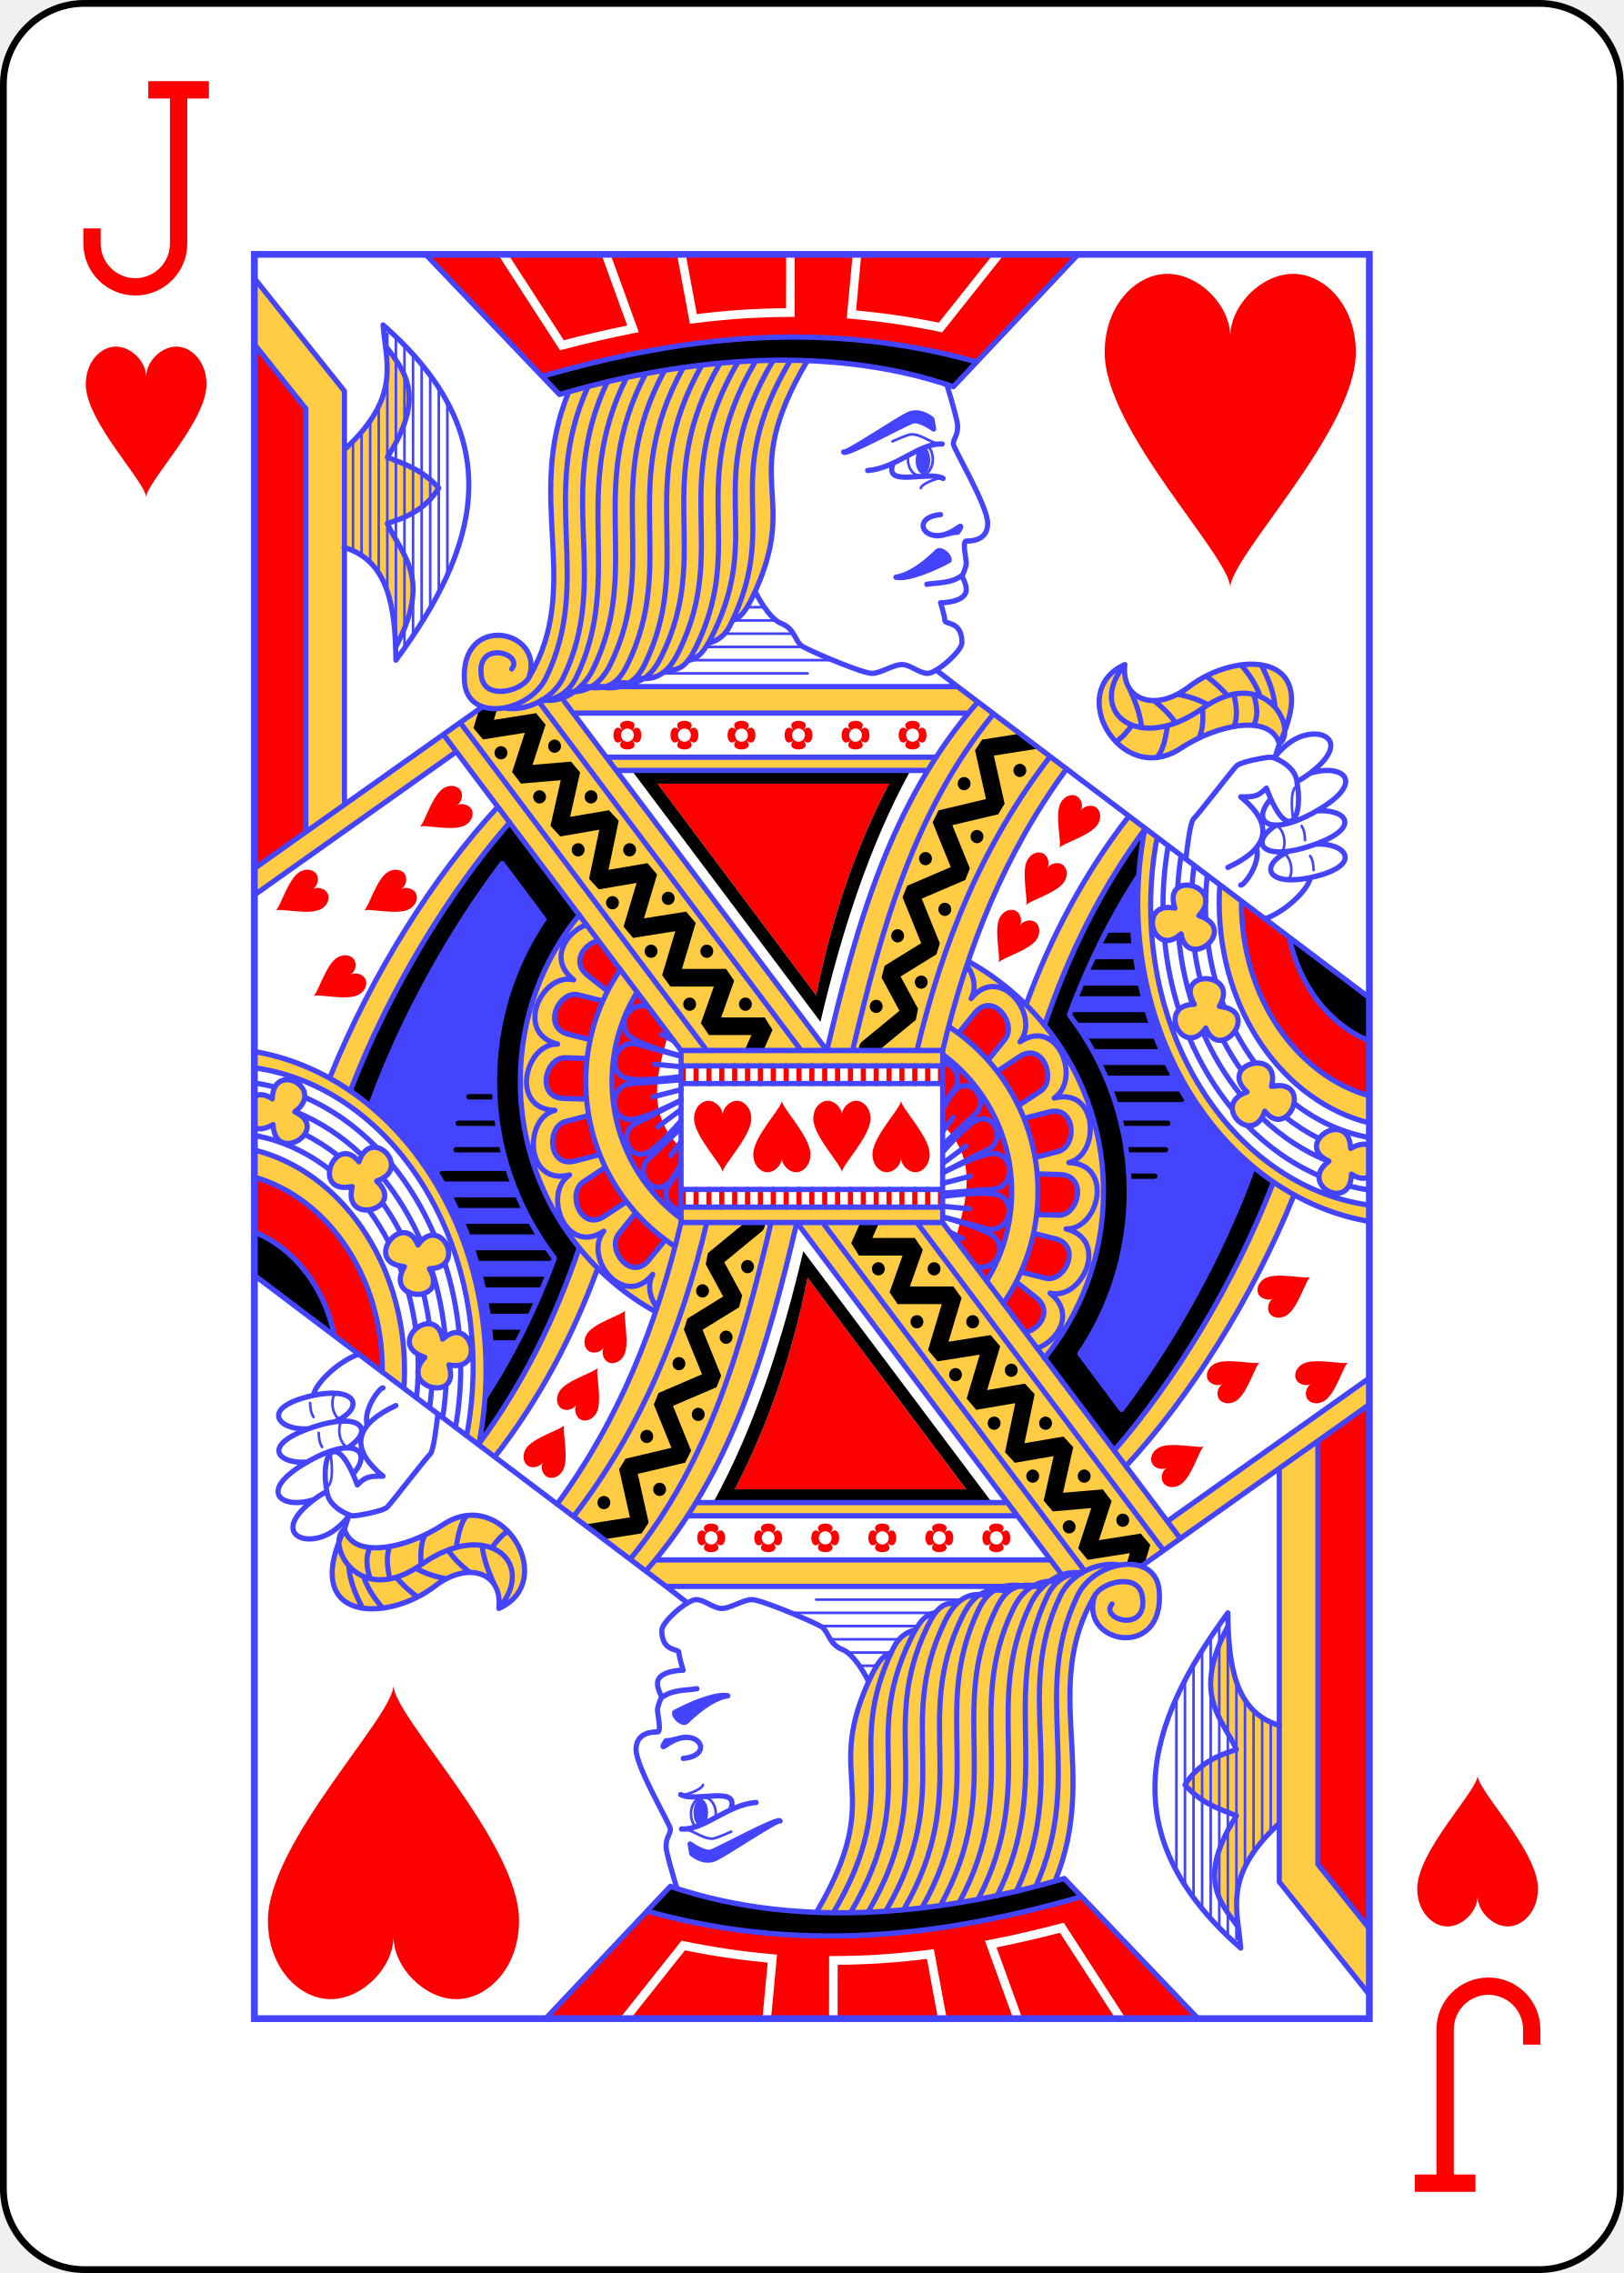
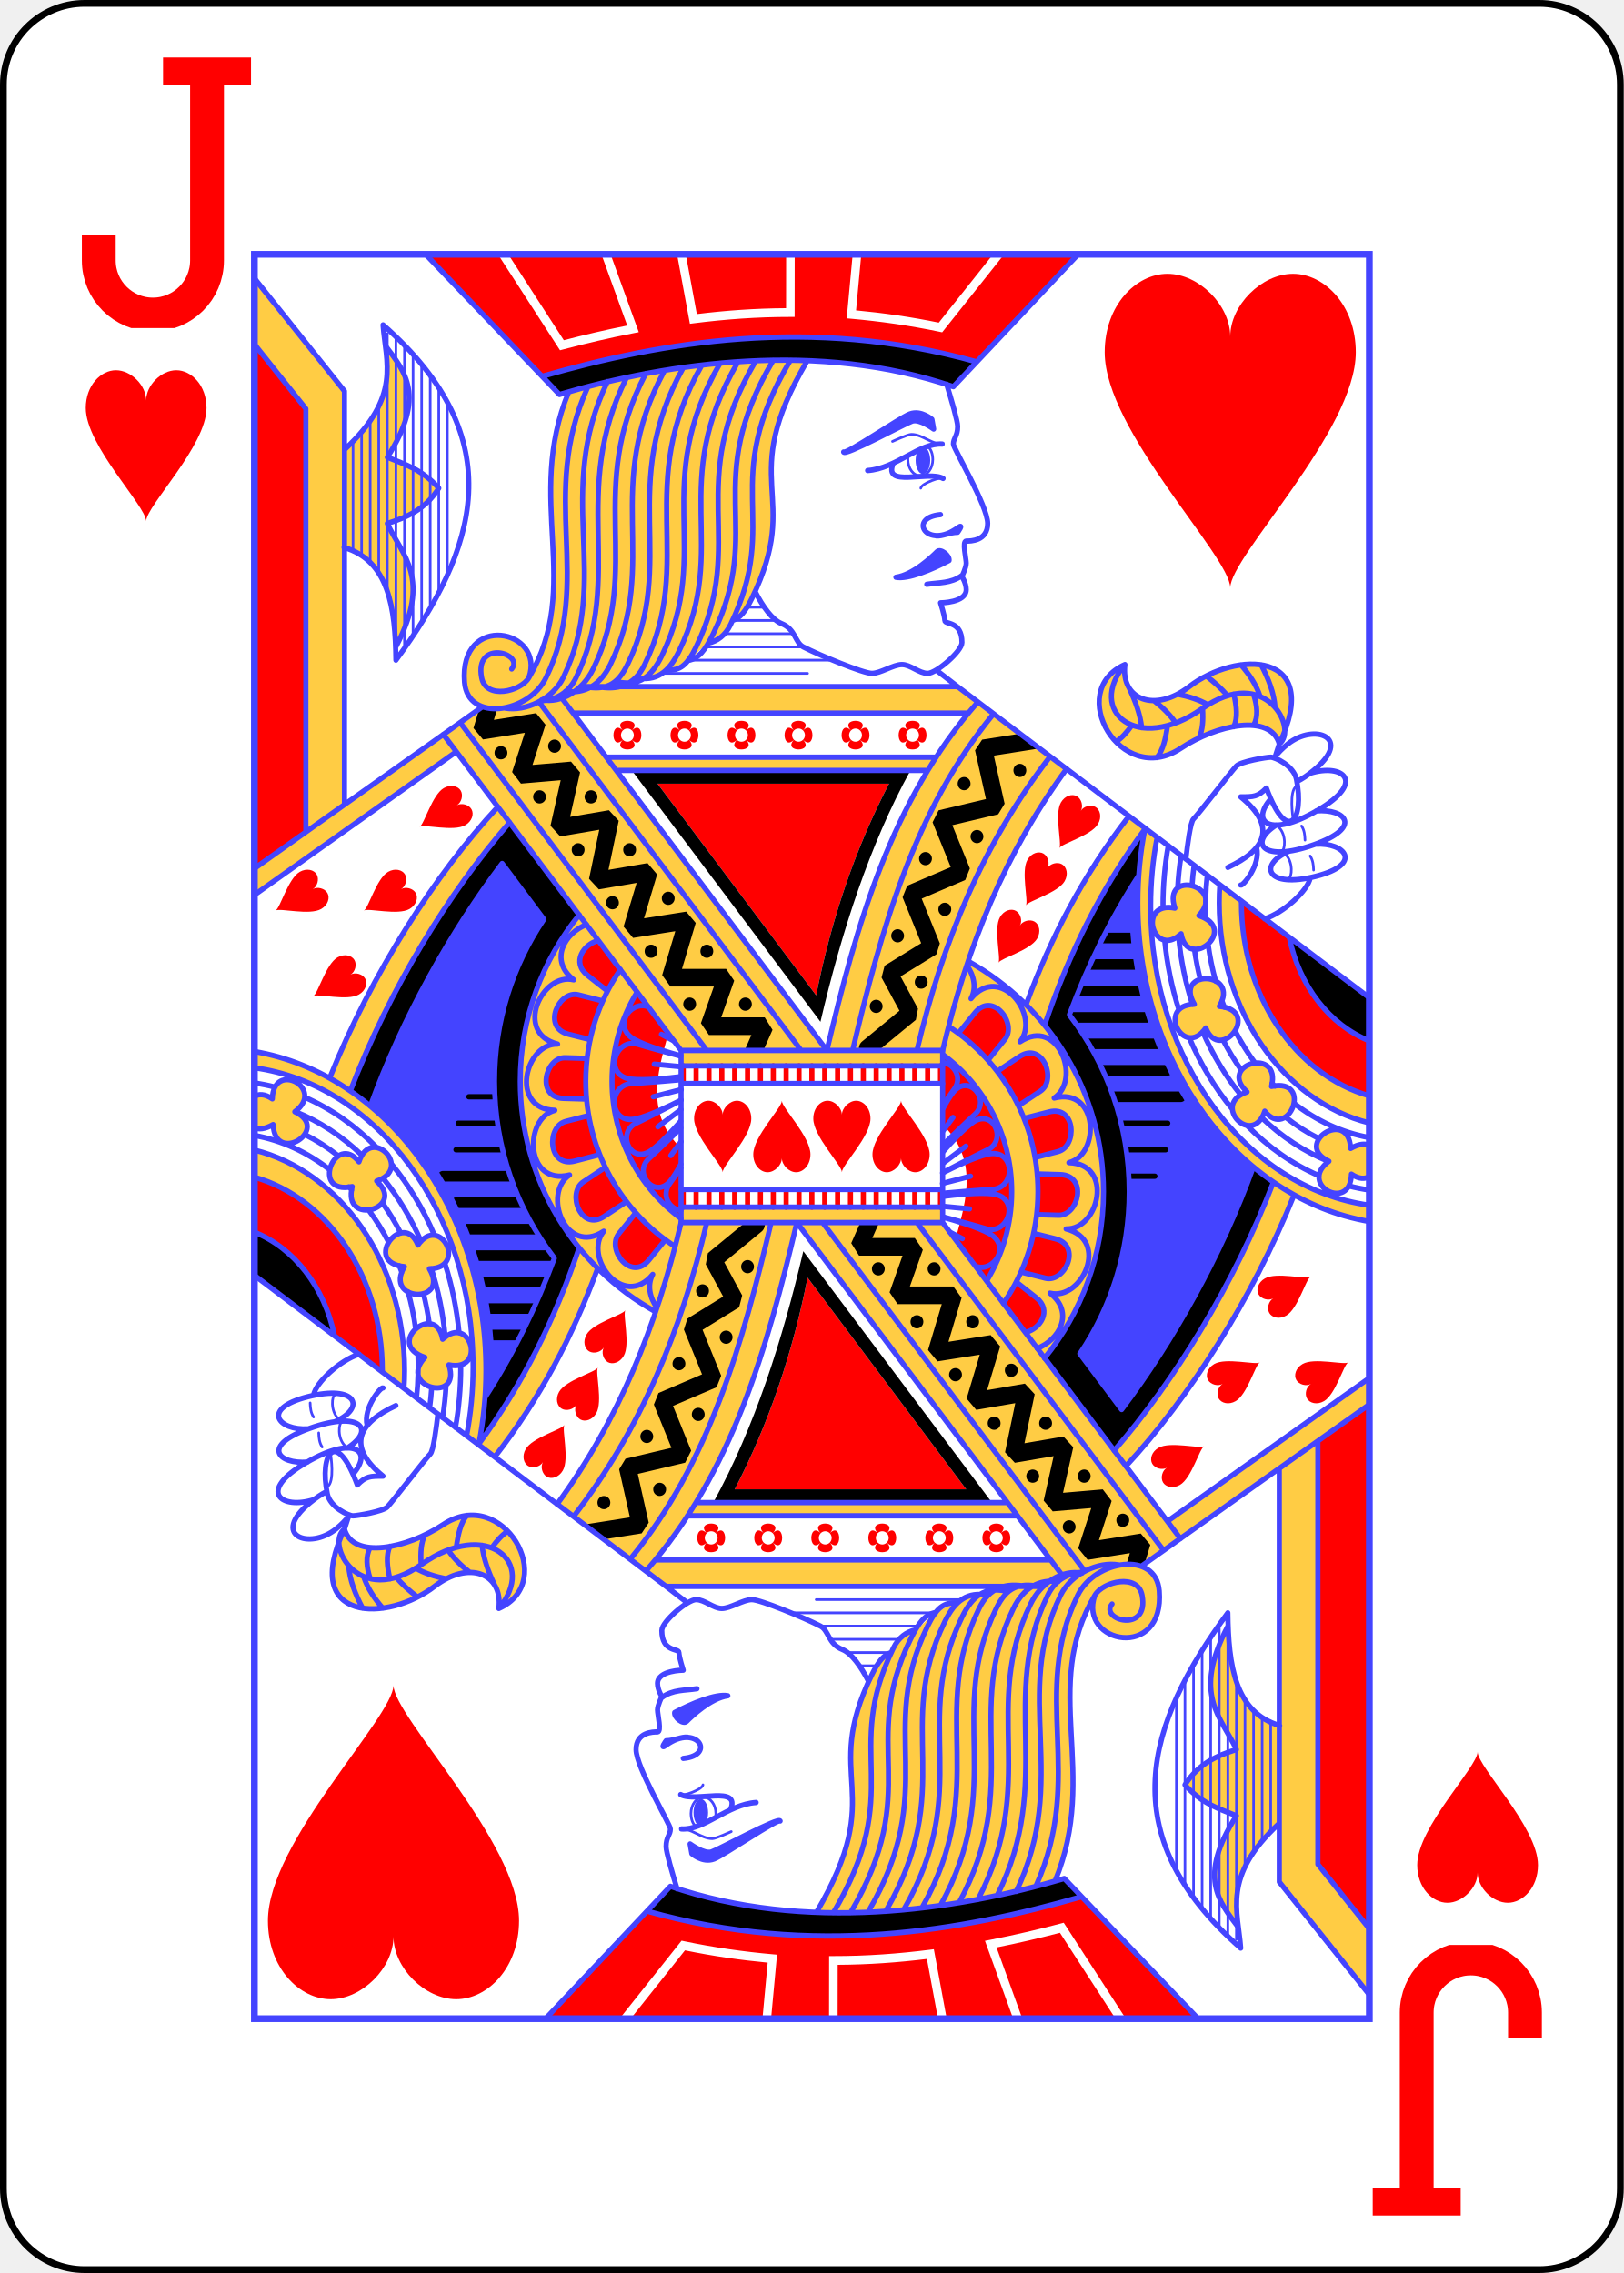
<svg xmlns="http://www.w3.org/2000/svg" xmlns:xlink="http://www.w3.org/1999/xlink" class="card" face="JH" height="3.5in" preserveAspectRatio="none" viewBox="-120 -168 240 336" width="2.5in">
  <defs>
    <symbol id="VHJ" viewBox="-500 -500 1000 1000" preserveAspectRatio="xMinYMid">
-       <path d="M50 -460L250 -460M150 -460L150 250A100 100 0 0 1 -250 250L-250 220" stroke="red" stroke-width="80" stroke-linecap="square" stroke-miterlimit="1.5" fill="none" />
+       <path d="M50 -460L250 -460M150 -460L150 250A100 100 0 0 1 -250 250L-250 220" stroke="red" stroke-width="125" stroke-linecap="square" stroke-miterlimit="1.5" fill="none" />
    </symbol>
    <symbol id="SHJ" viewBox="-600 -600 1200 1200" preserveAspectRatio="xMinYMid">
      <path d="M0 -300C0 -400 100 -500 200 -500C300 -500 400 -400 400 -250C400 0 0 400 0 500C0 400 -400 0 -400 -250C-400 -400 -300 -500 -200 -500C-100 -500 0 -400 -0 -300Z" fill="red" />
    </symbol>
    <symbol id="HJ6" preserveAspectRatio="none" viewBox="0 0 1300 2000">
      <path stroke="#44F" stroke-linecap="round" stroke-linejoin="round" stroke-width="3" fill="none" d="M115,211.838V336.035M125,201.17V341.484M135,188.605V349.318M145,171.893V361.475M155,90V382.195M165,93.402V455M175,103.035V446.279M185,113.461v318.725M195,124.77V417.176M205,137.234V400.865M215,151.24V383.217M225,167.818V363.498M1202,680c9.809,8.788 7.628,26.84 4,27M1194,649c9.809,8.788 7.628,26.84 4,27M1215,603c-9,5 -4,36 -4,36M1221,648c3.216,4.712 3.826,10.284 4,16M1231,682c3.216,4.712 3.826,10.284 4,16M804,254c-2.915,-2.551 -26.04,5.376 -27,11M803,214c-12,3 -23,-10 -37,-10 -4.123,0 -22,8 -22,8M785.397,217.99c3.635,2.779 5.514,8.267 5.603,14.51 0,10.217 -6.492,18.5 -14.5,18.5 -8.008,0 -14.5,-8.283 -14.5,-18.5 0,-1.545 0.148,-3.046 0.428,-4.48M594.212,400H574.713M608.169,415H557.677M627.874,430h-79.844M639.778,445H526.273M670,460H510M645,475H474.754" />
      <use xlink:href="#SHJ" height="100" width="100" transform="translate(546,1000)scale(1,0.972)rotate(0)translate(-50,-50)" />
      <use xlink:href="#SHJ" height="100" width="100" transform="translate(615,1000)scale(1,0.972)rotate(180)translate(-50,-50)" />
      <use xlink:href="#SHJ" height="75" width="75" transform="translate(883,776)scale(1,0.972)rotate(30)translate(-37,-37)" />
      <use xlink:href="#SHJ" height="75" width="75" transform="translate(915,711)scale(1,0.972)rotate(30)translate(-37,-37)" />
      <use xlink:href="#SHJ" height="75" width="75" transform="translate(954,646)scale(1,0.972)rotate(30)translate(-37,-37)" />
      <use xlink:href="#SHJ" height="75" width="75" transform="translate(220,633)scale(1,0.972)rotate(60)translate(-37,-37)" />
      <use xlink:href="#SHJ" height="75" width="75" transform="translate(155,728)scale(1,0.972)rotate(60)translate(-37,-37)" />
      <use xlink:href="#SHJ" height="75" width="75" transform="translate(52,728)scale(1,0.972)rotate(60)translate(-37,-37)" />
      <use xlink:href="#SHJ" height="75" width="75" transform="translate(96,825)scale(1,0.972)rotate(60)translate(-37,-37)" />
    </symbol>
    <symbol id="HJ5" preserveAspectRatio="none" viewBox="0 0 1300 2000">
      <path stroke="#44F" stroke-linecap="round" stroke-linejoin="round" stroke-width="6" fill="none" d="M497.5,1097.5v-195h305M497.537,920h304.598M497.742,940H802.545M497.5,902.5 220.251,544.105M527.5,902.5 239.883,530.703M637.5,902.5 332.043,507.64M667.5,902.5 360,505M843.545,507.421C742.264,619.634 702.256,759.866 667.5,902.5M861.602,521.114C769.05,630.934 730.857,765.611 697.5,902.5M927.767,569.282C849.253,668.405 802.427,779.685 772.5,902.5M947.112,583.064C874.973,678.686 831.048,785.345 802.5,902.5M1019.446,637.169C967.035,702.845 928.629,773.879 899.905,850.089M1038.706,650.958C986.6,719.514 949.095,793.764 921.435,873.508M832.604,801.554C926.414,852.124 990,950.023 990,1062.5c0,71.656 -25.807,137.396 -68.796,188.75M809.465,875.279c62.645,39.589 104.133,108.649 104.133,187.221 0,47.078 -14.894,90.741 -40.31,126.695M802.617,907.044c48.755,35.02 80.42,91.608 80.42,155.456 0,37.016 -10.643,71.591 -29.089,100.939M410.447,570H795.06M371.695,520H831.344M380,490h440l480,352.653M266.065,512.714 -6.0121561e-5,696.207M235.472,563.812 -1.1326293e-4,726.207M950.477,862.551C994.062,917.828 1020,987.19 1020,1062.5c0,67.984 -21.137,131.121 -57.313,183.425M1299.977,1096.3C1147.335,1070.987 1030,918.871 1030,735c0,-28.79 2.877,-56.801 8.315,-83.669M1299.997,984.664C1200.041,960.596 1124.931,857.962 1124.931,735c0,-6.74 0.226,-13.419 0.669,-20.028M1299.932,953.909C1214.423,930.36 1150.822,841.287 1150.822,735c0,-0.681 0,-1.361 0.01,-2.041M1299.986,891.586c-46.105,-17.787 -81.731,-62.149 -93.344,-117.406M1212.185,1066.42c-49.392,119.253 -123.424,231.132 -195.84,307.033M1188.142,1051.696c-45.752,115.83 -115.542,225.867 -185.645,304.261M1164.817,1034.294c-37.421,100.57 -93.69,197.776 -153.481,274.922M962.382,1246.096l48.757,63.385M1031.014,704.289c-33.188,49.72 -59.544,102.25 -80.73,157.52M422.639,585h362.262M1299.983,1077.842C1156.51,1058.675 1045,914.194 1045,738.805c0,-26.881 2.619,-53.037 7.572,-78.126M1059.399,741.109c0,-0.767 -0.01,-1.536 -0.01,-2.304 0,-23.564 2.119,-46.54 6.143,-68.676M1077.911,856.364c-8.199,-24.991 -13.861,-51.486 -16.611,-79.042M1140.318,969.093c-20.107,-23.635 -37.136,-50.952 -50.307,-81.03M1241.484,1044.486c-31.032,-13.014 -59.491,-32.494 -84.226,-57.078M1299.961,1060.643c-8.078,-1.138 -16.049,-2.695 -23.895,-4.651M1076.515,718.271c0.705,-12.565 2.052,-24.92 4.003,-37.022M1093.71,850.367c-8.155,-24.563 -13.696,-50.687 -16.218,-77.89M1150.033,952.845c-17.576,-21.101 -32.571,-45.235 -44.38,-71.68M1252.671,1028.253c-28.585,-11.096 -54.959,-27.99 -78.135,-49.511M1093.259,715.83c0.527,-7.843 1.323,-15.596 2.375,-23.247M1102.898,822.034c-2.874,-11.182 -5.185,-22.656 -6.892,-34.376M1150.821,924.939c-7.863,-10.799 -15.053,-22.307 -21.494,-34.431M1241.453,1002.431c-13.808,-6.724 -26.972,-14.931 -39.349,-24.455M1109.122,731.535c0.214,-9.441 0.844,-18.759 1.869,-27.929M1109.07,734.342c0.013,-0.937 0.03,-1.872 0.051,-2.807M1109.364,753.225c-0.215,-4.774 -0.325,-9.582 -0.325,-14.42 0,-1.491 0.01,-2.978 0.031,-4.463M1120.842,824.075c-3.907,-13.663 -6.901,-27.827 -8.896,-42.388M1131.024,853.653c-1.021,-2.518 -2.009,-5.058 -2.965,-7.619M1166.911,916.882c-8.722,-11.416 -16.618,-23.738 -23.575,-36.833M1189.878,942.971c-1.163,-1.145 -2.316,-2.305 -3.459,-3.477M1299.975,1001.212c-32.013,-5.54 -61.824,-19.135 -87.925,-38.996M1125.046,852.422c24.758,-39.989 -53.606,-42.759 -29.062,-2.32 -45.25,0.959 -12.431,62.742 13.338,26.872 16.589,40.725 65.921,-19.527 15.724,-24.551v0M1101.157,749.593c32.722,-33.783 -43.244,-53.216 -27.897,-8.47 -44.412,-8.721 -25.537,58.643 7.295,29.099 7.514,43.327 68.57,-5.007 20.602,-20.629v0M1185.914,943.233c11.993,-45.477 -63.761,-25.231 -28.472,6.272 -42.995,14.138 6.443,63.636 20.608,21.802 27.764,34.101 57.339,-37.936 7.864,-28.074v0M1300.135,1010.069c-5.027,-2.306 -12.268,-1.873 -21.939,3.425 -2.191,-46.981 -68.392,-4.957 -25.283,14.519 -36.78,26.376 25.223,58.779 26.195,14.622 8.812,5.811 15.89,5.757 20.947,2.654M802.345,1041.284C814.637,1035.196 839.543,1023.429 855,1020c31.902,-7.076 33.675,38.555 5,40 -14.795,0.745 -43.333,3.13 -57.139,4.316M802.259,1053.185 835,1045M803.002,1017.227c8.416,-9.361 23.833,-25.793 34.759,-33.279C861.51,967.674 877.964,1004.39 855,1015c-15.996,7.391 -51.487,25.46 -51.487,25.46M802.641,1030.533l26.991,-19.574M802.801,968.572c3.872,-6.98 7.984,-13.67 11.743,-18.34 18.053,-22.427 44.389,7.991 25.456,24.767 -9.832,8.712 -28.329,26.23 -37.107,34.582M802.562,994.168l11.982,-15.727M802.681,916.238c12.411,0.879 23.559,16.505 13.283,30.13 -3.496,4.635 -8.31,11.292 -13.193,18.135M803.208,1067.804c13.221,-1.659 41.624,-4.727 57.747,-2.804 32.447,3.87 19.033,47.521 -8.507,39.404 -12.405,-3.656 -35.107,-9.597 -49.603,-13.339M803.117,1079.149l30.698,2.832M802.825,1091.431c13.122,3.413 40.07,10.939 54.14,18.569 25.829,14.005 5.327,44.21 -15.498,37.286M811.199,1108.508l14.273,7.253M820.822,883.013 840,860c20.833,-25 50,12 35,30l-19.533,23.44M866.115,926.176l25.888,-16.661c27.365,-17.612 44.11,26.426 24.407,39.106l-25.561,16.451M897.437,979.424l28.981,-7.228c31.576,-7.875 33.267,39.208 10.533,44.878l-26.668,6.651M912.772,1042.408l26.792,0.774c32.529,0.939 21.451,46.732 -1.97,46.056l-25.527,-0.737M908.372,1109.736l25.375,6.172c31.621,7.691 11.251,50.174 -11.516,44.636l-28.376,-6.902M888.39,1164.961l23.151,17.706c19.226,14.704 4.377,35.449 -12.153,39.257M830.621,805.888c8.311,11.194 11.712,25.644 4.933,37.823 33.98,-40.776 81.551,19.572 57.086,48.931 44.633,-28.725 71.944,43.101 39.808,63.783 51.501,-12.844 54.259,63.95 17.179,73.198 53.056,1.532 34.986,76.221 -3.214,75.118 51.574,12.544 18.351,81.835 -18.782,72.803 29.402,22.486 9.944,53.634 -14.821,62.553M-4.1946769e-5,27.174 105,155v468.153M-2.8273735e-4,101.956 60,175v479.351M105.543,220.9C171.888,160.995 153.134,122.459 150,80 301.153,208.774 259.829,334.773 165,460 164.269,400.691 156.82,347.161 104.534,332.203M153.067,103.994C175.411,132.999 200.6,160.301 155,230c20.188,7.868 40.478,13.66 60,35 -15.899,24.348 -37.565,33.206 -60,40 17.25,36.869 52.183,61.332 9.939,139.946M1086.039,685.554c1.723,-14.747 5.189,-42.096 8.961,-45.554 5.241,-4.806 44.331,-54.331 50,-60 5,-5 35,-10 40,-10 5,0 26.73,9.531 30,25 9.58,45.312 -10.243,75.366 -35,10 -10,10 -15,10 -30,10 42.719,33.895 28.888,60.209 -15,80M1189.832,569.83c3.706,-4.796 8.718,-9.813 15.168,-14.83 30.749,-23.916 77.015,-7.611 30,30 -6.876,5.501 -13.279,9.583 -19.093,12.442M1230.967,588.235c37.403,-11.47 66.809,9.201 8.431,42.197 -55.596,31.424 -78.104,13.095 -54.412,-13.083M1238.093,630.92c34.281,-2.653 54.672,18.516 -2.566,38.272 -59.976,20.701 -76.954,-1.871 -43.853,-22.363M1237.496,668.581c34.149,-2.052 55.895,22.657 0.33,36.419 -57.162,14.158 -68.359,-12.308 -31.514,-28.411M1177.822,753.311c22.272,-6.892 50.557,-31.936 53.306,-46.624M1168.572,672.596C1173.451,691.931 1152.688,716.343 1150,715M1015,465c-5,40 35,55 75,25 53.815,-40.361 157.09,-42.075 105,65 -10,-35 -72.804,-22.126 -115,5 -70,45 -135,-65 -65,-95v0M1015,465c-45.453,52.655 14.216,101.957 90,50 74.272,-50.92 112.522,23.688 90,40l-5,15M1173.827,465.278c8.656,16.019 15.13,32.113 16.274,48.388M1150.351,465.31c9.92,11.142 17.946,22.907 22.308,35.877M1109.891,477.966c9.181,6.823 17.741,14.141 24.698,22.411M1076.353,498.61c12.964,2.473 25.084,6.156 35.631,12.093M1049.006,506.018c9.893,7.502 18.578,15.684 25.119,25.074M1019.799,491.34c7.391,15.133 13.117,30.231 14.738,45.244M1165.015,533.965c5.593,-10.021 4.31,-21.725 0.053,-35.11M1141.958,535.465c4.67,-10.081 3.388,-22.601 0.018,-37.077M1101.143,548.336c4.647,-8.761 5.254,-20.122 4.457,-33.296M1052.281,570.456c7.156,-8.408 10.151,-21.051 12.291,-36.07M1004.527,552.513c6.741,-4.077 12.714,-10.692 18.646,-18.784M807.137,147.068C812.881,165.269 820,189.034 820,195c0,11.18 -5,13.128 -5,20 0,5 40,70 40,90 0,20 -20,20 -25,20 -5,0 0,20 0,25 0,5 -5,15 -5,15 0,0 5,7.929 5,15 0,15 -30,15 -30,15 0,0 5,15 5,20 0,5 20,0 20,25 0,10 -30,35 -40,35 -10,0 -20,-10 -30,-10 -10,0 -25,10 -35,10 -10,0 -61.026,-20.513 -80,-30 -10,-5 -8.577,-19.972 -25.6,-26.568 -10.395,-4.028 -21.739,-19.195 -30.499,-36.124M800,295c-39.021,3.503 -15.755,40.282 20,15 8.165,-5.773 0,5 0,5 -9.083,0 -18.017,4.731 -25,4M748,366c20.005,-2.569 42.801,-23.897 48,-29 4.093,-4.017 14.922,4.34 14,10 -19.782,10.298 -48.043,21.628 -62,19M784,374c14.112,-2.18 28.148,-0.782 41,-10M687,224c2.047,3.471 65.668,-38.846 77,-43 13.905,-5.097 26.594,6.692 26,6l2,11c0,0 -16.409,-11.864 -25,-9 -9,3 -78.944,40.146 -80,35v0M715,245c33.347,-2.168 60.226,-31.538 87,-30M744.96,236.788C732.526,265.243 785.724,244.615 803,254M820,490 795.107,471.33M366.449,156.054C314.555,278.493 383.861,375.085 320,480c-9.532,15.66 -50,25 -55,0 -8.825,-44.126 50.246,-27.892 35,-10M388.831,150.202C331.019,274.733 395.788,368.424 340,480c-20,40 -91.159,51.01 -95,5 -6.657,-79.736 95,-60 75,-5M411.713,144.176C348.907,271.727 416.684,366.631 360,480c-12.344,24.689 -44.178,38.333 -67.644,34.343M434.146,139.286C366.706,269.312 432.407,365.187 375,480c-8.547,17.094 -22.772,24.414 -38.504,25.976M456.348,135.077C385.291,266.556 453.018,353.963 395,470c-12.344,24.689 -36.535,38.99 -60,35M478.348,131.421C404.032,264.677 473.553,347.894 415,465c-11.864,23.728 -30.051,33.243 -52.279,30.405M500.279,128.004C422.838,263.261 494.052,346.896 435,465c-12.344,24.689 -26.535,28.99 -50,25M521.683,125.573C441.982,262.263 514.405,346.19 455,465c-12.344,24.689 -31.535,28.99 -55,25M543.015,123.306C461.18,261.181 534.732,335.535 475,455c-12.344,24.689 -26.535,33.99 -50,30M563.984,121.683C480.602,260.56 554.966,330.067 495,450c-12.344,24.689 -26.535,33.99 -50,30M584.581,120.692C500.248,260.213 575.109,324.783 515,445c-10.357,20.714 -18.493,27.076 -34.703,26.232M605,120c-85,140 -9.792,189.584 -70,310 -9.215,18.429 -16.672,28.284 -29.621,30.438M625,120c-85,140 -9.792,179.584 -70,300 -6.153,12.306 -15.249,18.305 -25.732,20.732M644.623,120.621C560.237,260.029 640.119,269.762 580,390c-7.445,14.891 -13.743,22.365 -22.718,25.077M335.618,138.234C473.659,99.833 647.925,69.077 841.926,121.819M199.648,1.2820655e-4 355.703,158.855C484.175,122.112 658.575,97.858 815,150L960.455,-4.1127205e-4" />
    </symbol>
    <symbol id="HJ4" preserveAspectRatio="none" viewBox="0 0 1300 2000">
      <path fill="black" d="M632.881,93.754C522.32,93.231 421.894,114.266 335.619,138.322l20.084,20.533C484.175,122.112 658.575,97.858 815,150l26.967,-28.018C769.201,102.143 699.217,94.068 632.881,93.754Zm-366.957,418.852 -3.684,2.355 -6.799,22.098 11.08,12.824 48.814,-7.51 -14.822,44.465 10.316,13.127 46.346,-3.861 -11.92,51.648 11.389,12.111 45.498,-7.582 -11.92,55.623 11.422,11.959 44.039,-7.34 -15.242,49.535 11.08,12.824 49.227,-7.574 -15.307,49.75L485,830h50.723L520.602,871.582 530,885h49.471l-7.816,17.195 21.777,0.42 10.672,-23.477L595,865H544.277L559.398,823.418 550,810h-51.459l16.018,-52.059 -11.08,-12.824 -49.227,7.574 15.307,-49.75 -11.203,-12.805 -45.498,7.582 11.92,-55.623 -11.422,-11.959 -45.25,7.541 11.639,-50.43 -10.574,-12.213 -44.889,3.74 15.205,-45.613 -11.008,-13.045 -49.227,7.574 3.77,-12.25zm627.301,30.627 -44.746,6.885 -8.223,12.131 12.752,55.256 -55.256,12.752 -6.982,13.59 21.154,50.77 -50.77,21.154 -5.385,13.076 21.676,52.025 -42.59,25.555 -3.598,13.43 20.896,37.615 -43.4,34.721c-3.111,2.398 -4.416,6.261 -3.707,9.861l22.803,0.473 43.396,-34.717 2.496,-12.664 -20.303,-36.547 41.705,-25.023 4.086,-12.42 -21.154,-50.77 50.77,-21.154 5.385,-13.076 -20.447,-49.072 53.465,-12.338 7.496,-11.992 -12.578,-54.506 52.484,-8.076zM350,550a7.5,7.5 0 0 0 -7.5,7.5 7.5,7.5 0 0 0 7.5,7.5 7.5,7.5 0 0 0 7.5,-7.5 7.5,7.5 0 0 0 -7.5,-7.5zm-62.5,7.5a7.5,7.5 0 0 0 -7.5,7.5 7.5,7.5 0 0 0 7.5,7.5 7.5,7.5 0 0 0 7.5,-7.5 7.5,7.5 0 0 0 -7.5,-7.5zm605,20a7.5,7.5 0 0 0 -7.5,7.5 7.5,7.5 0 0 0 7.5,7.5 7.5,7.5 0 0 0 7.5,-7.5 7.5,7.5 0 0 0 -7.5,-7.5zM440,585 660,870C684.379,769.032 716.858,670.131 765,585Zm387.5,7.5a7.5,7.5 0 0 0 -7.5,7.5 7.5,7.5 0 0 0 7.5,7.5 7.5,7.5 0 0 0 7.5,-7.5 7.5,7.5 0 0 0 -7.5,-7.5zM470,600h270c-40,75 -67.501,154.549 -85,240zm-137.5,7.5a7.5,7.5 0 0 0 -7.5,7.5 7.5,7.5 0 0 0 7.5,7.5 7.5,7.5 0 0 0 7.5,-7.5 7.5,7.5 0 0 0 -7.5,-7.5zm60,0a7.5,7.5 0 0 0 -7.5,7.5 7.5,7.5 0 0 0 7.5,7.5 7.5,7.5 0 0 0 7.5,-7.5 7.5,7.5 0 0 0 -7.5,-7.5zm646.01,43.645C986.6,719.514 949.094,793.765 921.199,873.486 964.096,924.86 990,990.71 990,1062.5c0,71.656 -25.806,137.396 -68.666,188.766l80.898,104.387c70.368,-78.089 140.157,-188.125 185.936,-304.125 -8.049,-5.395 -15.882,-11.065 -23.428,-17.227 -37.346,100.564 -93.612,197.77 -153.502,275.049l-48.703,-63.338C998.863,1193.622 1020,1130.484 1020,1062.5c0,-4.859 -0.112,-9.692 -0.326,-14.5H1050a3,3 0 1 0 0,-6h-30.65c-0.51,-8.084 -1.33,-16.084 -2.428,-24H1062.5a3,3 0 1 0 0,-6h-46.465c-1.28,-8.1 -2.853,-16.106 -4.727,-24H1065a3,3 0 1 0 0,-6h-55.182c-1.829,-7.093 -3.889,-14.097 -6.182,-21H1080a6.001,6.001 0 0 0 4.396,-1.834c-2.162,-3.343 -4.264,-6.739 -6.33,-10.166h-78.68c-2.293,-6.086 -4.769,-12.087 -7.414,-18H1065a6.001,6.001 0 0 0 2.568,-0.545c-2,-3.775 -3.94,-7.594 -5.826,-11.455h-75.436c-3.036,-6.105 -6.254,-12.109 -9.658,-18h76.848c-1.696,-3.961 -3.331,-7.962 -4.908,-12h-79.219c-3.905,-6.137 -8.019,-12.135 -12.316,-18h84.978c-1.337,-3.965 -2.6,-7.972 -3.822,-12h-86.6c2.314,-6.035 4.68,-12.038 7.121,-18h74.453c-1.013,-3.974 -1.972,-7.973 -2.873,-12h-66.547c2.582,-6.036 5.224,-12.039 7.945,-18h54.992c-0.71,-3.978 -1.367,-7.978 -1.967,-12h-47.416c2.878,-6.037 5.824,-12.04 8.855,-18h36.262c-0.422,-3.982 -0.79,-7.982 -1.103,-12h-28.904c11.729,-22.086 24.556,-43.65 38.629,-64.703 1.34,-18.056 3.772,-35.746 7.453,-53.152zM842.5,652.5a7.5,7.5 0 0 0 -7.5,7.5 7.5,7.5 0 0 0 7.5,7.5 7.5,7.5 0 0 0 7.5,-7.5 7.5,7.5 0 0 0 -7.5,-7.5zm-465,15a7.5,7.5 0 0 0 -7.5,7.5 7.5,7.5 0 0 0 7.5,7.5 7.5,7.5 0 0 0 7.5,-7.5 7.5,7.5 0 0 0 -7.5,-7.5zm60,0a7.5,7.5 0 0 0 -7.5,7.5 7.5,7.5 0 0 0 7.5,7.5 7.5,7.5 0 0 0 7.5,-7.5 7.5,7.5 0 0 0 -7.5,-7.5zm345,10a7.5,7.5 0 0 0 -7.5,7.5 7.5,7.5 0 0 0 7.5,7.5 7.5,7.5 0 0 0 7.5,-7.5 7.5,7.5 0 0 0 -7.5,-7.5zm-300,45a7.5,7.5 0 0 0 -7.5,7.5 7.5,7.5 0 0 0 7.5,7.5 7.5,7.5 0 0 0 7.5,-7.5 7.5,7.5 0 0 0 -7.5,-7.5zm-65,5a7.5,7.5 0 0 0 -7.5,7.5 7.5,7.5 0 0 0 7.5,7.5 7.5,7.5 0 0 0 7.5,-7.5 7.5,7.5 0 0 0 -7.5,-7.5zM805,735a7.5,7.5 0 0 0 -7.5,7.5 7.5,7.5 0 0 0 7.5,7.5 7.5,7.5 0 0 0 7.5,-7.5 7.5,7.5 0 0 0 -7.5,-7.5zm-55,30a7.5,7.5 0 0 0 -7.5,7.5 7.5,7.5 0 0 0 7.5,7.5 7.5,7.5 0 0 0 7.5,-7.5 7.5,7.5 0 0 0 -7.5,-7.5zm456.824,9.256c11.444,55.19 47.068,99.532 93.176,117.316V842.658c-31.005,-22.779 -62.007,-45.556 -93.176,-68.402zM462.5,782.5a7.5,7.5 0 0 0 -7.5,7.5 7.5,7.5 0 0 0 7.5,7.5 7.5,7.5 0 0 0 7.5,-7.5 7.5,7.5 0 0 0 -7.5,-7.5zm65,0a7.5,7.5 0 0 0 -7.5,7.5 7.5,7.5 0 0 0 7.5,7.5 7.5,7.5 0 0 0 7.5,-7.5 7.5,7.5 0 0 0 -7.5,-7.5zm250,35a7.5,7.5 0 0 0 -7.5,7.5 7.5,7.5 0 0 0 7.5,7.5 7.5,7.5 0 0 0 7.5,-7.5 7.5,7.5 0 0 0 -7.5,-7.5zm-270,25a7.5,7.5 0 0 0 -7.5,7.5 7.5,7.5 0 0 0 7.5,7.5 7.5,7.5 0 0 0 7.5,-7.5 7.5,7.5 0 0 0 -7.5,-7.5zm65,0a7.5,7.5 0 0 0 -7.5,7.5 7.5,7.5 0 0 0 7.5,7.5 7.5,7.5 0 0 0 7.5,-7.5 7.5,7.5 0 0 0 -7.5,-7.5zM725,845a7.5,7.5 0 0 0 -7.5,7.5 7.5,7.5 0 0 0 7.5,7.5 7.5,7.5 0 0 0 7.5,-7.5 7.5,7.5 0 0 0 -7.5,-7.5z" />
    </symbol>
    <symbol id="HJ3" preserveAspectRatio="none" viewBox="0 0 1300 2000">
      <path fill="#44F" d="M1011.237,1309.349l-48.703,-63.338C998.863,1193.621 1020,1130.484 1020,1062.5 1020,987.19 994.062,917.828 950.38,862.18 971.47,806.539 997.826,754.009 1031.065,704.168 1030.377,714.251 1030,724.574 1030,735c0,123.54 52.969,232.746 134.421,299.04 -37.026,100.824 -93.294,198.03 -153.184,275.308zM748,366c20.005,-2.569 42.801,-23.897 48,-29 4.093,-4.017 14.922,4.34 14,10 -19.782,10.298 -48.043,21.628 -62,19M687,224c2.047,3.471 65.668,-38.846 77,-43 13.905,-5.097 26.594,6.692 26,6l2,11c0,0 -16.409,-11.864 -25,-9 -9,3 -78.944,40.146 -80,35zM788,233.5a8.5,15.5 0 0 1 -8.5,15.5 8.5,15.5 0 0 1 -8.5,-15.5 8.5,15.5 0 0 1 8.5,-15.5 8.5,15.5 0 0 1 8.5,15.5z" />
    </symbol>
    <symbol id="HJ2" preserveAspectRatio="none" viewBox="0 0 1300 2000">
      <path fill="red" d="M199.648,0 355.703,158.855C484.175,122.112 658.575,97.858 815,150L960.455,0h-86.256l-72.256,88.408 -2.959,-0.604C763.777,80.62 729.266,75.896 695.65,72.996L690.621,72.562 697.58,0h-67.604l-0.084,70.975 -4.998,-0.006c-38.885,-0.036 -76.4,2.699 -112.475,7.174L507.771,78.721 492.77,0h-77.479l32.893,88.25 -5.828,1.102C413.491,94.812 385.997,101.171 359.809,107.875l-3.436,0.881L283.979,0Zm96.344,0 64.801,97.352c23.534,-5.972 48.189,-11.616 73.916,-16.621L404.617,0Zm206.957,0 12.902,67.705c33.443,-3.997 68.149,-6.47 104.053,-6.654L619.977,0Zm204.674,0 -6.092,63.533c31.424,2.872 63.623,7.331 96.459,13.91L861.283,0ZM0,101.957V696.488L60,654.352V175Zm434.898,426.797c-6.16,0 -12.292,3.65 -5.287,10.936a7.5,7.5 0 0 1 5.287,-2.186 7.5,7.5 0 0 1 5.287,2.188c7.006,-7.286 0.873,-10.938 -5.287,-10.938zm5.287,10.938c-0.102,0.106 -0.179,0.205 -0.287,0.312 0.108,-0.108 0.208,-0.185 0.314,-0.287a7.5,7.5 0 0 0 -0.027,-0.025zm0.027,0.025a7.5,7.5 0 0 1 2.186,5.287 7.5,7.5 0 0 1 -2.188,5.287c14.572,14.012 14.573,-24.584 0.002,-10.574zm-0.002,10.574c-0.106,-0.102 -0.205,-0.179 -0.312,-0.287 0.108,0.108 0.185,0.208 0.287,0.314a7.5,7.5 0 0 0 0.025,-0.027zm-0.025,0.027a7.5,7.5 0 0 1 -5.287,2.186 7.5,7.5 0 0 1 -5.287,-2.188c-14.012,14.572 24.584,14.573 10.574,0.002zm-10.574,-0.002c0.102,-0.106 0.179,-0.205 0.287,-0.312 -0.108,0.108 -0.208,0.185 -0.314,0.287a7.5,7.5 0 0 0 0.027,0.025zm-0.027,-0.025a7.5,7.5 0 0 1 -2.186,-5.287 7.5,7.5 0 0 1 2.188,-5.287c-14.572,-14.012 -14.573,24.584 -0.002,10.574zm0.002,-10.574c0.106,0.102 0.205,0.179 0.312,0.287 -0.108,-0.108 -0.185,-0.208 -0.287,-0.314a7.5,7.5 0 0 0 -0.025,0.027zm71.816,-10.963c-6.16,0 -12.292,3.65 -5.287,10.936a7.5,7.5 0 0 1 5.287,-2.186 7.5,7.5 0 0 1 5.287,2.188c7.006,-7.286 0.873,-10.938 -5.287,-10.938zm5.287,10.938c-0.102,0.106 -0.179,0.205 -0.287,0.312 0.108,-0.108 0.208,-0.185 0.314,-0.287a7.5,7.5 0 0 0 -0.027,-0.025zm0.027,0.025a7.5,7.5 0 0 1 2.186,5.287 7.5,7.5 0 0 1 -2.188,5.287c14.572,14.012 14.573,-24.584 0.002,-10.574zm-0.002,10.574c-0.106,-0.102 -0.205,-0.179 -0.312,-0.287 0.108,0.108 0.185,0.208 0.287,0.314a7.5,7.5 0 0 0 0.025,-0.027zm-0.025,0.027a7.5,7.5 0 0 1 -5.287,2.186 7.5,7.5 0 0 1 -5.287,-2.188c-14.012,14.572 24.584,14.573 10.574,0.002zm-10.574,-0.002c0.102,-0.106 0.179,-0.205 0.287,-0.312 -0.108,0.108 -0.208,0.185 -0.314,0.287a7.5,7.5 0 0 0 0.027,0.025zm-0.027,-0.025a7.5,7.5 0 0 1 -2.186,-5.287 7.5,7.5 0 0 1 2.188,-5.287c-14.572,-14.012 -14.573,24.584 -0.002,10.574zm0.002,-10.574c0.106,0.102 0.205,0.179 0.312,0.287 -0.108,-0.108 -0.185,-0.208 -0.287,-0.314a7.5,7.5 0 0 0 -0.025,0.027zm71.816,-10.963c-6.16,0 -12.292,3.65 -5.287,10.936a7.5,7.5 0 0 1 5.287,-2.186 7.5,7.5 0 0 1 5.287,2.188c7.006,-7.286 0.873,-10.938 -5.287,-10.938zm5.287,10.938c-0.102,0.106 -0.179,0.205 -0.287,0.312 0.108,-0.108 0.208,-0.185 0.314,-0.287a7.5,7.5 0 0 0 -0.027,-0.025zm0.027,0.025a7.5,7.5 0 0 1 2.186,5.287 7.5,7.5 0 0 1 -2.188,5.287c14.572,14.012 14.573,-24.584 0.002,-10.574zm-0.002,10.574c-0.106,-0.102 -0.205,-0.179 -0.312,-0.287 0.108,0.108 0.185,0.208 0.287,0.314a7.5,7.5 0 0 0 0.025,-0.027zm-0.025,0.027a7.5,7.5 0 0 1 -5.287,2.186 7.5,7.5 0 0 1 -5.287,-2.188c-14.012,14.572 24.584,14.573 10.574,0.002zm-10.574,-0.002c0.102,-0.106 0.179,-0.205 0.287,-0.312 -0.108,0.108 -0.208,0.185 -0.314,0.287a7.5,7.5 0 0 0 0.027,0.025zm-0.027,-0.025a7.5,7.5 0 0 1 -2.186,-5.287 7.5,7.5 0 0 1 2.188,-5.287c-14.572,-14.012 -14.573,24.584 -0.002,10.574zm0.002,-10.574c0.106,0.102 0.205,0.179 0.312,0.287 -0.108,-0.108 -0.185,-0.208 -0.287,-0.314a7.5,7.5 0 0 0 -0.025,0.027zm71.814,-10.963c-6.16,0 -12.292,3.65 -5.287,10.936a7.5,7.5 0 0 1 5.287,-2.186 7.5,7.5 0 0 1 5.287,2.188c7.006,-7.286 0.873,-10.938 -5.287,-10.938zm5.287,10.938c-0.102,0.106 -0.179,0.205 -0.287,0.312 0.108,-0.108 0.208,-0.185 0.314,-0.287a7.5,7.5 0 0 0 -0.027,-0.025zm0.027,0.025a7.5,7.5 0 0 1 2.186,5.287 7.5,7.5 0 0 1 -2.188,5.287c14.572,14.012 14.573,-24.584 0.002,-10.574zm-0.002,10.574c-0.106,-0.102 -0.205,-0.179 -0.312,-0.287 0.108,0.108 0.185,0.208 0.287,0.314a7.5,7.5 0 0 0 0.025,-0.027zm-0.025,0.027a7.5,7.5 0 0 1 -5.287,2.186 7.5,7.5 0 0 1 -5.287,-2.188c-14.012,14.572 24.584,14.573 10.574,0.002zm-10.574,-0.002c0.102,-0.106 0.179,-0.205 0.287,-0.312 -0.108,0.108 -0.208,0.185 -0.314,0.287a7.5,7.5 0 0 0 0.027,0.025zm-0.027,-0.025a7.5,7.5 0 0 1 -2.186,-5.287 7.5,7.5 0 0 1 2.188,-5.287c-14.572,-14.012 -14.573,24.584 -0.002,10.574zm0.002,-10.574c0.106,0.102 0.205,0.179 0.312,0.287 -0.108,-0.108 -0.185,-0.208 -0.287,-0.314a7.5,7.5 0 0 0 -0.025,0.027zm71.816,-10.963c-6.16,0 -12.292,3.65 -5.287,10.936a7.5,7.5 0 0 1 5.287,-2.186 7.5,7.5 0 0 1 5.287,2.188c7.006,-7.286 0.873,-10.938 -5.287,-10.938zm5.287,10.938c-0.102,0.106 -0.179,0.205 -0.287,0.312 0.108,-0.108 0.208,-0.185 0.314,-0.287a7.5,7.5 0 0 0 -0.027,-0.025zm0.027,0.025a7.5,7.5 0 0 1 2.186,5.287 7.5,7.5 0 0 1 -2.188,5.287c14.572,14.012 14.573,-24.584 0.002,-10.574zm-0.002,10.574c-0.106,-0.102 -0.205,-0.179 -0.312,-0.287 0.108,0.108 0.185,0.208 0.287,0.314a7.5,7.5 0 0 0 0.025,-0.027zm-0.025,0.027a7.5,7.5 0 0 1 -5.287,2.186 7.5,7.5 0 0 1 -5.287,-2.188c-14.012,14.572 24.584,14.573 10.574,0.002zm-10.574,-0.002c0.102,-0.106 0.179,-0.205 0.287,-0.312 -0.108,0.108 -0.208,0.185 -0.314,0.287a7.5,7.5 0 0 0 0.027,0.025zm-0.027,-0.025a7.5,7.5 0 0 1 -2.186,-5.287 7.5,7.5 0 0 1 2.188,-5.287c-14.572,-14.012 -14.573,24.584 -0.002,10.574zm0.002,-10.574c0.106,0.102 0.205,0.179 0.312,0.287 -0.108,-0.108 -0.185,-0.208 -0.287,-0.314a7.5,7.5 0 0 0 -0.025,0.027zm71.814,-10.963c-6.16,0 -12.292,3.65 -5.287,10.936a7.5,7.5 0 0 1 5.287,-2.186 7.5,7.5 0 0 1 5.287,2.188c7.006,-7.286 0.873,-10.938 -5.287,-10.938zm5.287,10.938c-0.102,0.106 -0.179,0.205 -0.287,0.312 0.108,-0.108 0.208,-0.185 0.314,-0.287a7.5,7.5 0 0 0 -0.027,-0.025zm0.027,0.025a7.5,7.5 0 0 1 2.186,5.287 7.5,7.5 0 0 1 -2.188,5.287c14.572,14.012 14.573,-24.584 0.002,-10.574zm-0.002,10.574c-0.106,-0.102 -0.205,-0.179 -0.312,-0.287 0.108,0.108 0.185,0.208 0.287,0.314a7.5,7.5 0 0 0 0.025,-0.027zm-0.025,0.027a7.5,7.5 0 0 1 -5.287,2.186 7.5,7.5 0 0 1 -5.287,-2.188c-14.012,14.572 24.584,14.573 10.574,0.002zm-10.574,-0.002c0.102,-0.106 0.179,-0.205 0.287,-0.312 -0.108,0.108 -0.208,0.185 -0.314,0.287a7.5,7.5 0 0 0 0.027,0.025zm-0.027,-0.025a7.5,7.5 0 0 1 -2.186,-5.287 7.5,7.5 0 0 1 2.188,-5.287c-14.572,-14.012 -14.573,24.584 -0.002,10.574zm0.002,-10.574c0.106,0.102 0.205,0.179 0.312,0.287 -0.108,-0.108 -0.185,-0.208 -0.287,-0.314a7.5,7.5 0 0 0 -0.025,0.027zM470,600 655,840c17.499,-85.451 45,-165 85,-240zm680.832,132.959c-0.01,0.68 -0.01,1.36 -0.01,2.041 0,106.313 63.636,195.399 149.178,218.92v-62.346c-46.109,-17.785 -81.745,-62.134 -93.359,-117.395zM855.346,851.596C850.223,851.686 844.883,854.141 840,860L820.822,883.014 855.467,913.439 875,890c11.484,-13.781 -2.921,-38.701 -19.654,-38.404zm48.607,53.824c-3.659,0.096 -7.675,1.344 -11.951,4.096l-25.887,16.66 24.732,38.896 25.562,-16.451c16.624,-10.699 7.3,-43.722 -12.457,-43.201zm-101.336,1.625 -0.088,11.303A3,3 0 0 0 799.955,916.957 3,3 0 0 0 797,920v20a3,3 0 0 0 5.346,1.91L802,986.102c42.307,39.722 28.551,84.921 15.529,130.049l36.42,47.289c18.446,-29.348 29.088,-63.924 29.088,-100.939 0,-63.848 -31.665,-120.435 -80.42,-155.455zm-302.662,9.912A3,3 0 0 0 497,920v20a3,3 0 1 0 6,0v-20a3,3 0 0 0 -3.045,-3.043zm15,0A3,3 0 0 0 512,920v20a3,3 0 1 0 6,0v-20a3,3 0 0 0 -3.045,-3.043zm15,0A3,3 0 0 0 527,920v20a3,3 0 1 0 6,0v-20a3,3 0 0 0 -3.045,-3.043zm15,0A3,3 0 0 0 542,920v20a3,3 0 1 0 6,0v-20a3,3 0 0 0 -3.045,-3.043zm15,0A3,3 0 0 0 557,920v20a3,3 0 1 0 6,0v-20a3,3 0 0 0 -3.045,-3.043zm15,0A3,3 0 0 0 572,920v20a3,3 0 1 0 6,0v-20a3,3 0 0 0 -3.045,-3.043zm15,0A3,3 0 0 0 587,920v20a3,3 0 1 0 6,0v-20a3,3 0 0 0 -3.045,-3.043zm15,0A3,3 0 0 0 602,920v20a3,3 0 1 0 6,0v-20a3,3 0 0 0 -3.045,-3.043zm15,0A3,3 0 0 0 617,920v20a3,3 0 1 0 6,0v-20a3,3 0 0 0 -3.045,-3.043zm15,0A3,3 0 0 0 632,920v20a3,3 0 1 0 6,0v-20a3,3 0 0 0 -3.045,-3.043zm15,0A3,3 0 0 0 647,920v20a3,3 0 1 0 6,0v-20a3,3 0 0 0 -3.045,-3.043zm15,0A3,3 0 0 0 662,920v20a3,3 0 1 0 6,0v-20a3,3 0 0 0 -3.045,-3.043zm15,0A3,3 0 0 0 677,920v20a3,3 0 1 0 6,0v-20a3,3 0 0 0 -3.045,-3.043zm15,0A3,3 0 0 0 692,920v20a3,3 0 1 0 6,0v-20a3,3 0 0 0 -3.045,-3.043zm15,0A3,3 0 0 0 707,920v20a3,3 0 1 0 6,0v-20a3,3 0 0 0 -3.045,-3.043zm15,0A3,3 0 0 0 722,920v20a3,3 0 1 0 6,0v-20a3,3 0 0 0 -3.045,-3.043zm15,0A3,3 0 0 0 737,920v20a3,3 0 1 0 6,0v-20a3,3 0 0 0 -3.045,-3.043zm15,0A3,3 0 0 0 752,920v20a3,3 0 1 0 6,0v-20a3,3 0 0 0 -3.045,-3.043zm15,0A3,3 0 0 0 767,920v20a3,3 0 1 0 6,0v-20a3,3 0 0 0 -3.045,-3.043zm15,0A3,3 0 0 0 782,920v20a3,3 0 1 0 6,0v-20a3,3 0 0 0 -3.045,-3.043zm148.318,54.355c-2.105,-0.01 -4.389,0.27 -6.855,0.885l-28.98,7.227 12.846,44.303 26.668,-6.65c20.958,-5.227 21.157,-45.649 -3.678,-45.764zm-20.502,71.096 -0.705,46.092 25.527,0.738c23.421,0.676 34.5,-45.117 1.971,-46.057zm-4.398,67.328 -14.518,43.906 28.377,6.9c22.767,5.538 43.136,-36.944 11.516,-44.635zm-19.982,55.225 -14.916,23.971 25.914,32.992c16.53,-3.808 31.379,-24.552 12.152,-39.256z" />
    </symbol>
    <symbol id="HJ1" preserveAspectRatio="none" viewBox="0 0 1300 2000">
      <path fill="#FC4" d="M0,27.174V101.957L60,175v479.352l45,-31.199V332.344c47.547,13.885 57.732,59.911 59.799,112.822C207.183,366.332 172.25,341.869 155,305c22.435,-6.794 44.101,-15.652 60,-40 -19.522,-21.34 -39.812,-27.132 -60,-35 45.6,-69.699 20.411,-97.002 -2.076,-126.053 4.262,33.894 6.384,68.407 -47.381,116.953L105,280.75V155ZM616.344,120.039C526.328,120.06 439.187,135.811 366.164,156.027 314.555,278.493 383.861,375.085 320,480c20,-55 -81.657,-74.736 -75,5 1.622,19.425 15.247,28.676 31.951,29.883 -4.328,-0.204 -8.267,-0.745 -11.527,-1.725l-45.066,31.086 -0.004,-0.006L0,696.207v30L235.473,563.812 220.762,544.766 497.5,902.5 497.537,920H802.5V902.5C831.048,785.345 874.973,678.686 947.43,583.459l-103.836,-76.062c-18.965,21.006 -35.781,42.993 -50.818,65.793L794.877,570H410.283L360,505h-21.818c7.031,-2.089 14.314,-4.383 21.775,-6.811 3.82,-0.612 7.658,-1.202 11.504,-1.785L360,505 371.695,520H831.344L843.545,507.422 820,490H412.902c34.859,-5.908 68.524,-14.106 95.883,-32.449 7.353,-4.93 12.789,-12.427 20.594,-17.135 11.293,-6.812 22.21,-13.531 28.297,-25.416l-25.602,9.586 25.207,-9.51C566.256,412.364 572.555,404.891 580,390 640.119,269.762 560.237,260.029 644.359,120.551c-9.361,-0.347 -18.704,-0.514 -28.016,-0.512zM1163.496,464.574C1139.589,464.365 1111.021,474.234 1090,490c-40,30 -80,15 -75,-25 -70,30 -5,140 65,95 42.196,-27.126 105,-40 115,-5 31.743,-65.249 5.791,-90.1 -31.504,-90.426zm-868.371,48.732 -2.736,1.025c-2.77,0.294 -5.484,0.487 -8.117,0.582 3.568,-0.216 7.21,-0.758 10.854,-1.607zm497.471,60.156C727.426,672.398 695.725,786.617 667.439,902.422L413.457,574.102 422.639,585H785Zm226.852,63.707c-52.412,65.676 -90.819,136.71 -119.543,212.92l21.531,23.418C949.018,793.987 986.395,719.931 1038.273,651.535 1032.862,678.341 1030,706.283 1030,735c0,136.64 64.808,255.724 160.738,318.285l-2.596,-1.59c-45.752,115.83 -115.544,225.867 -185.647,304.262l13.85,17.496c72.416,-75.901 146.448,-187.781 195.84,-307.033l-6.268,-3.838c29.107,16.624 60.756,28.176 94.082,33.701v-18.471c-143.477,-19.162 -255,-163.615 -255,-339.008 0,-26.57 2.562,-52.429 7.404,-77.252l-14.016,-10.17c0.107,-0.141 0.211,-0.283 0.318,-0.424zm88.402,64.605 17.75,13.197c-0.443,6.608 -0.668,13.287 -0.668,20.027 0,122.962 75.111,225.589 175.068,249.656V953.92C1214.459,930.399 1150.822,841.313 1150.822,735c0,-0.681 -6e-4,-1.361 0.01,-2.041zm-20.275,13.242c-11.012,-0.226 -20.789,7.228 -14.314,26.105 -44.412,-8.721 -25.537,58.643 7.295,29.1 7.514,43.327 68.569,-5.007 20.602,-20.629 18.918,-19.531 1.509,-34.266 -13.582,-34.576zm-254.971,86.537 -29.986,105.49c48.755,35.02 80.42,91.607 80.42,155.455 0,37.016 -10.642,71.592 -29.088,100.939l67.256,87.811C964.193,1199.896 990,1134.156 990,1062.5 990,950.023 926.414,852.124 832.604,801.555Zm276.732,19.518c-12.986,-0.007 -25.24,9.442 -13.351,29.029 -45.25,0.959 -12.432,62.742 13.338,26.871 16.589,40.725 65.921,-19.527 15.725,-24.551 12.766,-20.619 -1.887,-31.342 -15.711,-31.35zm59.832,95.607c-15.415,0.164 -32.128,14.613 -11.727,32.826 -42.995,14.138 6.443,63.635 20.607,21.801 27.764,34.101 57.34,-37.934 7.865,-28.072 5.06,-19.186 -5.498,-26.674 -16.746,-26.555zm92.318,75.375c-17.157,-0.391 -37.538,22.874 -8.574,35.959 -36.78,26.376 25.224,58.778 26.197,14.621 8.782,5.792 15.837,5.75 20.891,2.678v-35.299c-5.022,-2.238 -12.218,-1.772 -21.805,3.48 -0.719,-15.416 -8.33,-21.248 -16.709,-21.439z" />
    </symbol>
    <rect id="XHJ" width="164.8" height="260.8" x="-82.4" y="-130.4" />
  </defs>
  <rect width="239" height="335" x="-119.5" y="-167.5" rx="12" ry="12" fill="white" stroke="black" />
  <use width="164.8" height="260.8" x="-82.4" y="-130.4" xlink:href="#HJ1" />
  <use transform="rotate(180)" width="164.8" height="260.8" x="-82.4" y="-130.4" xlink:href="#HJ1" />
  <use width="164.8" height="260.8" x="-82.4" y="-130.4" xlink:href="#HJ2" />
  <use transform="rotate(180)" width="164.8" height="260.8" x="-82.4" y="-130.4" xlink:href="#HJ2" />
  <use width="164.8" height="260.8" x="-82.4" y="-130.4" xlink:href="#HJ3" />
  <use transform="rotate(180)" width="164.8" height="260.8" x="-82.4" y="-130.4" xlink:href="#HJ3" />
  <use width="164.8" height="260.8" x="-82.4" y="-130.4" xlink:href="#HJ4" />
  <use transform="rotate(180)" width="164.8" height="260.8" x="-82.4" y="-130.4" xlink:href="#HJ4" />
  <use width="164.8" height="260.8" x="-82.4" y="-130.4" xlink:href="#HJ5" />
  <use transform="rotate(180)" width="164.8" height="260.8" x="-82.4" y="-130.4" xlink:href="#HJ5" />
  <use width="164.8" height="260.8" x="-82.4" y="-130.4" xlink:href="#HJ6" />
  <use transform="rotate(180)" width="164.8" height="260.8" x="-82.4" y="-130.4" xlink:href="#HJ6" />
-   <use xlink:href="#VHJ" height="32" width="32" x="-114.4" y="-156" />
-   <use xlink:href="#SHJ" height="26.769" width="26.769" x="-111.784" y="-119" />
+   <use xlink:href="#VHJ" height="40" width="40" x="-115.4" y="-159.5" />
+   <use xlink:href="#SHJ" height="26.769" width="26.769" x="-111.784" y="-115.5" />
  <use xlink:href="#SHJ" height="55.68" width="55.68" x="34" y="-132.16" />
  <g transform="rotate(180)">
-     <use xlink:href="#VHJ" height="32" width="32" x="-114.4" y="-156" />
-     <use xlink:href="#SHJ" height="26.769" width="26.769" x="-111.784" y="-119" />
+     <use xlink:href="#VHJ" height="40" width="40" x="-115.4" y="-159.5" />
+     <use xlink:href="#SHJ" height="26.769" width="26.769" x="-111.784" y="-115.5" />
    <use xlink:href="#SHJ" height="55.68" width="55.68" x="34" y="-132.16" />
  </g>
  <use xlink:href="#XHJ" stroke="#44F" fill="none" />
</svg>
